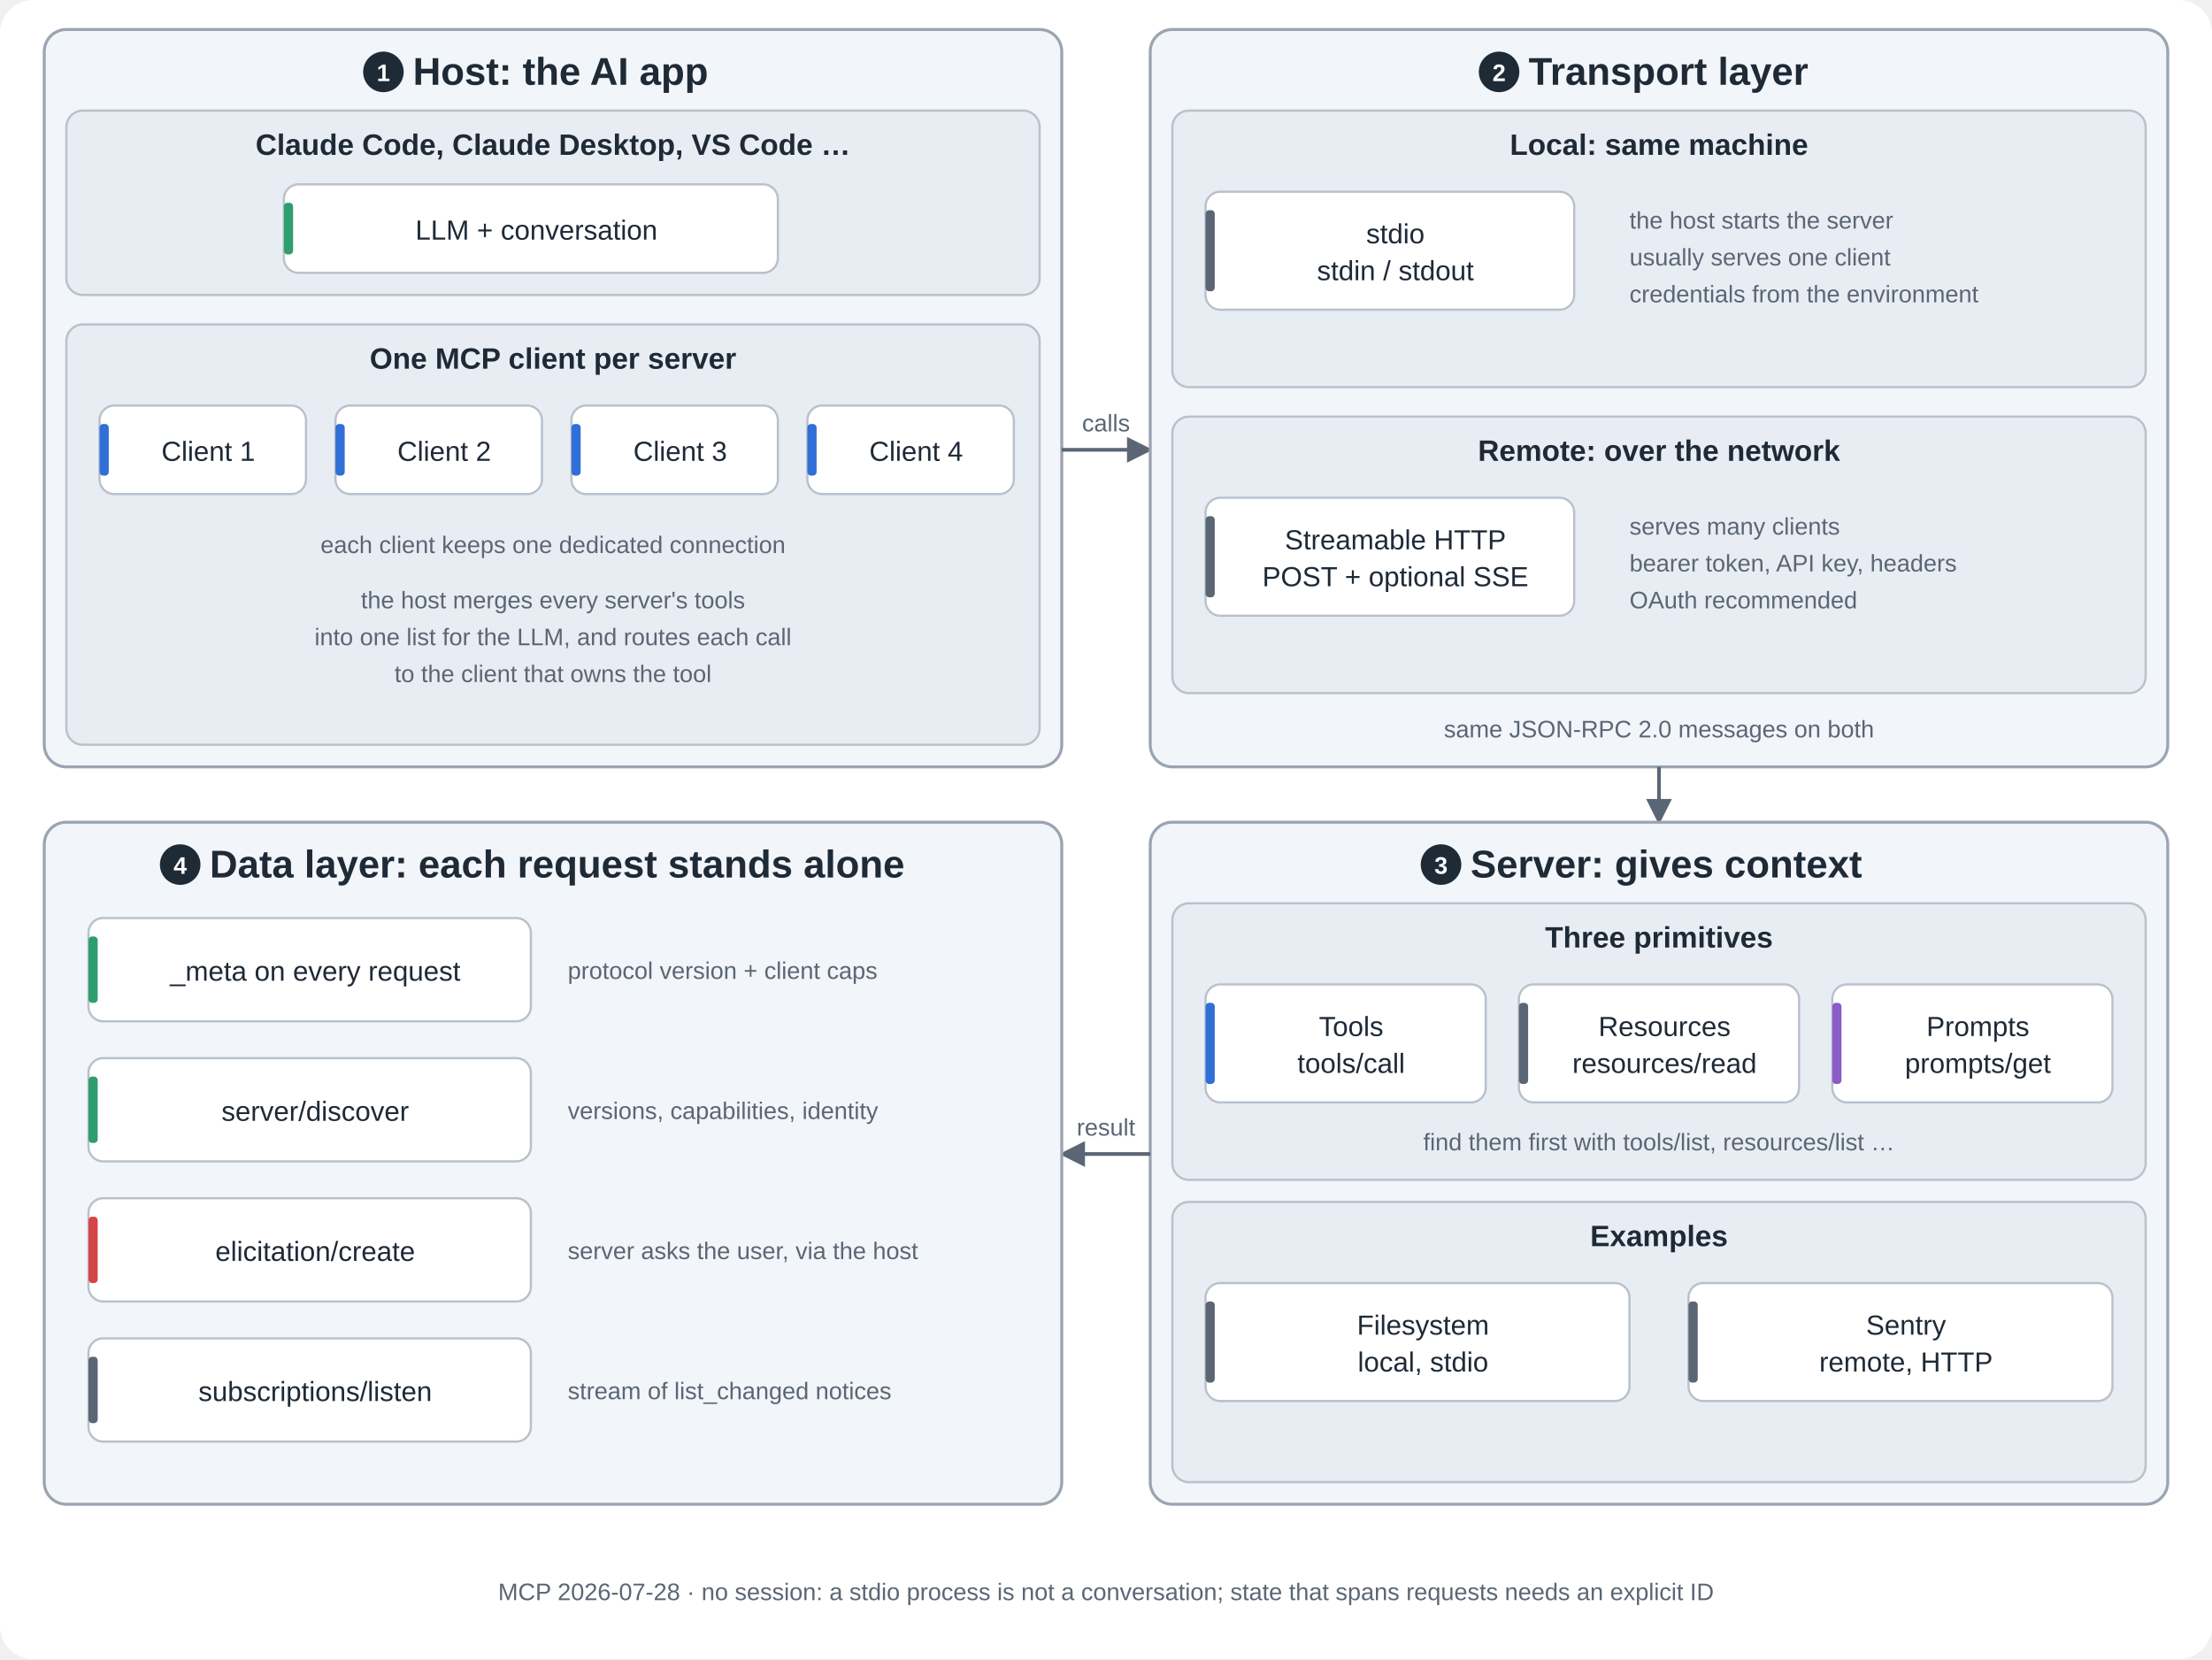
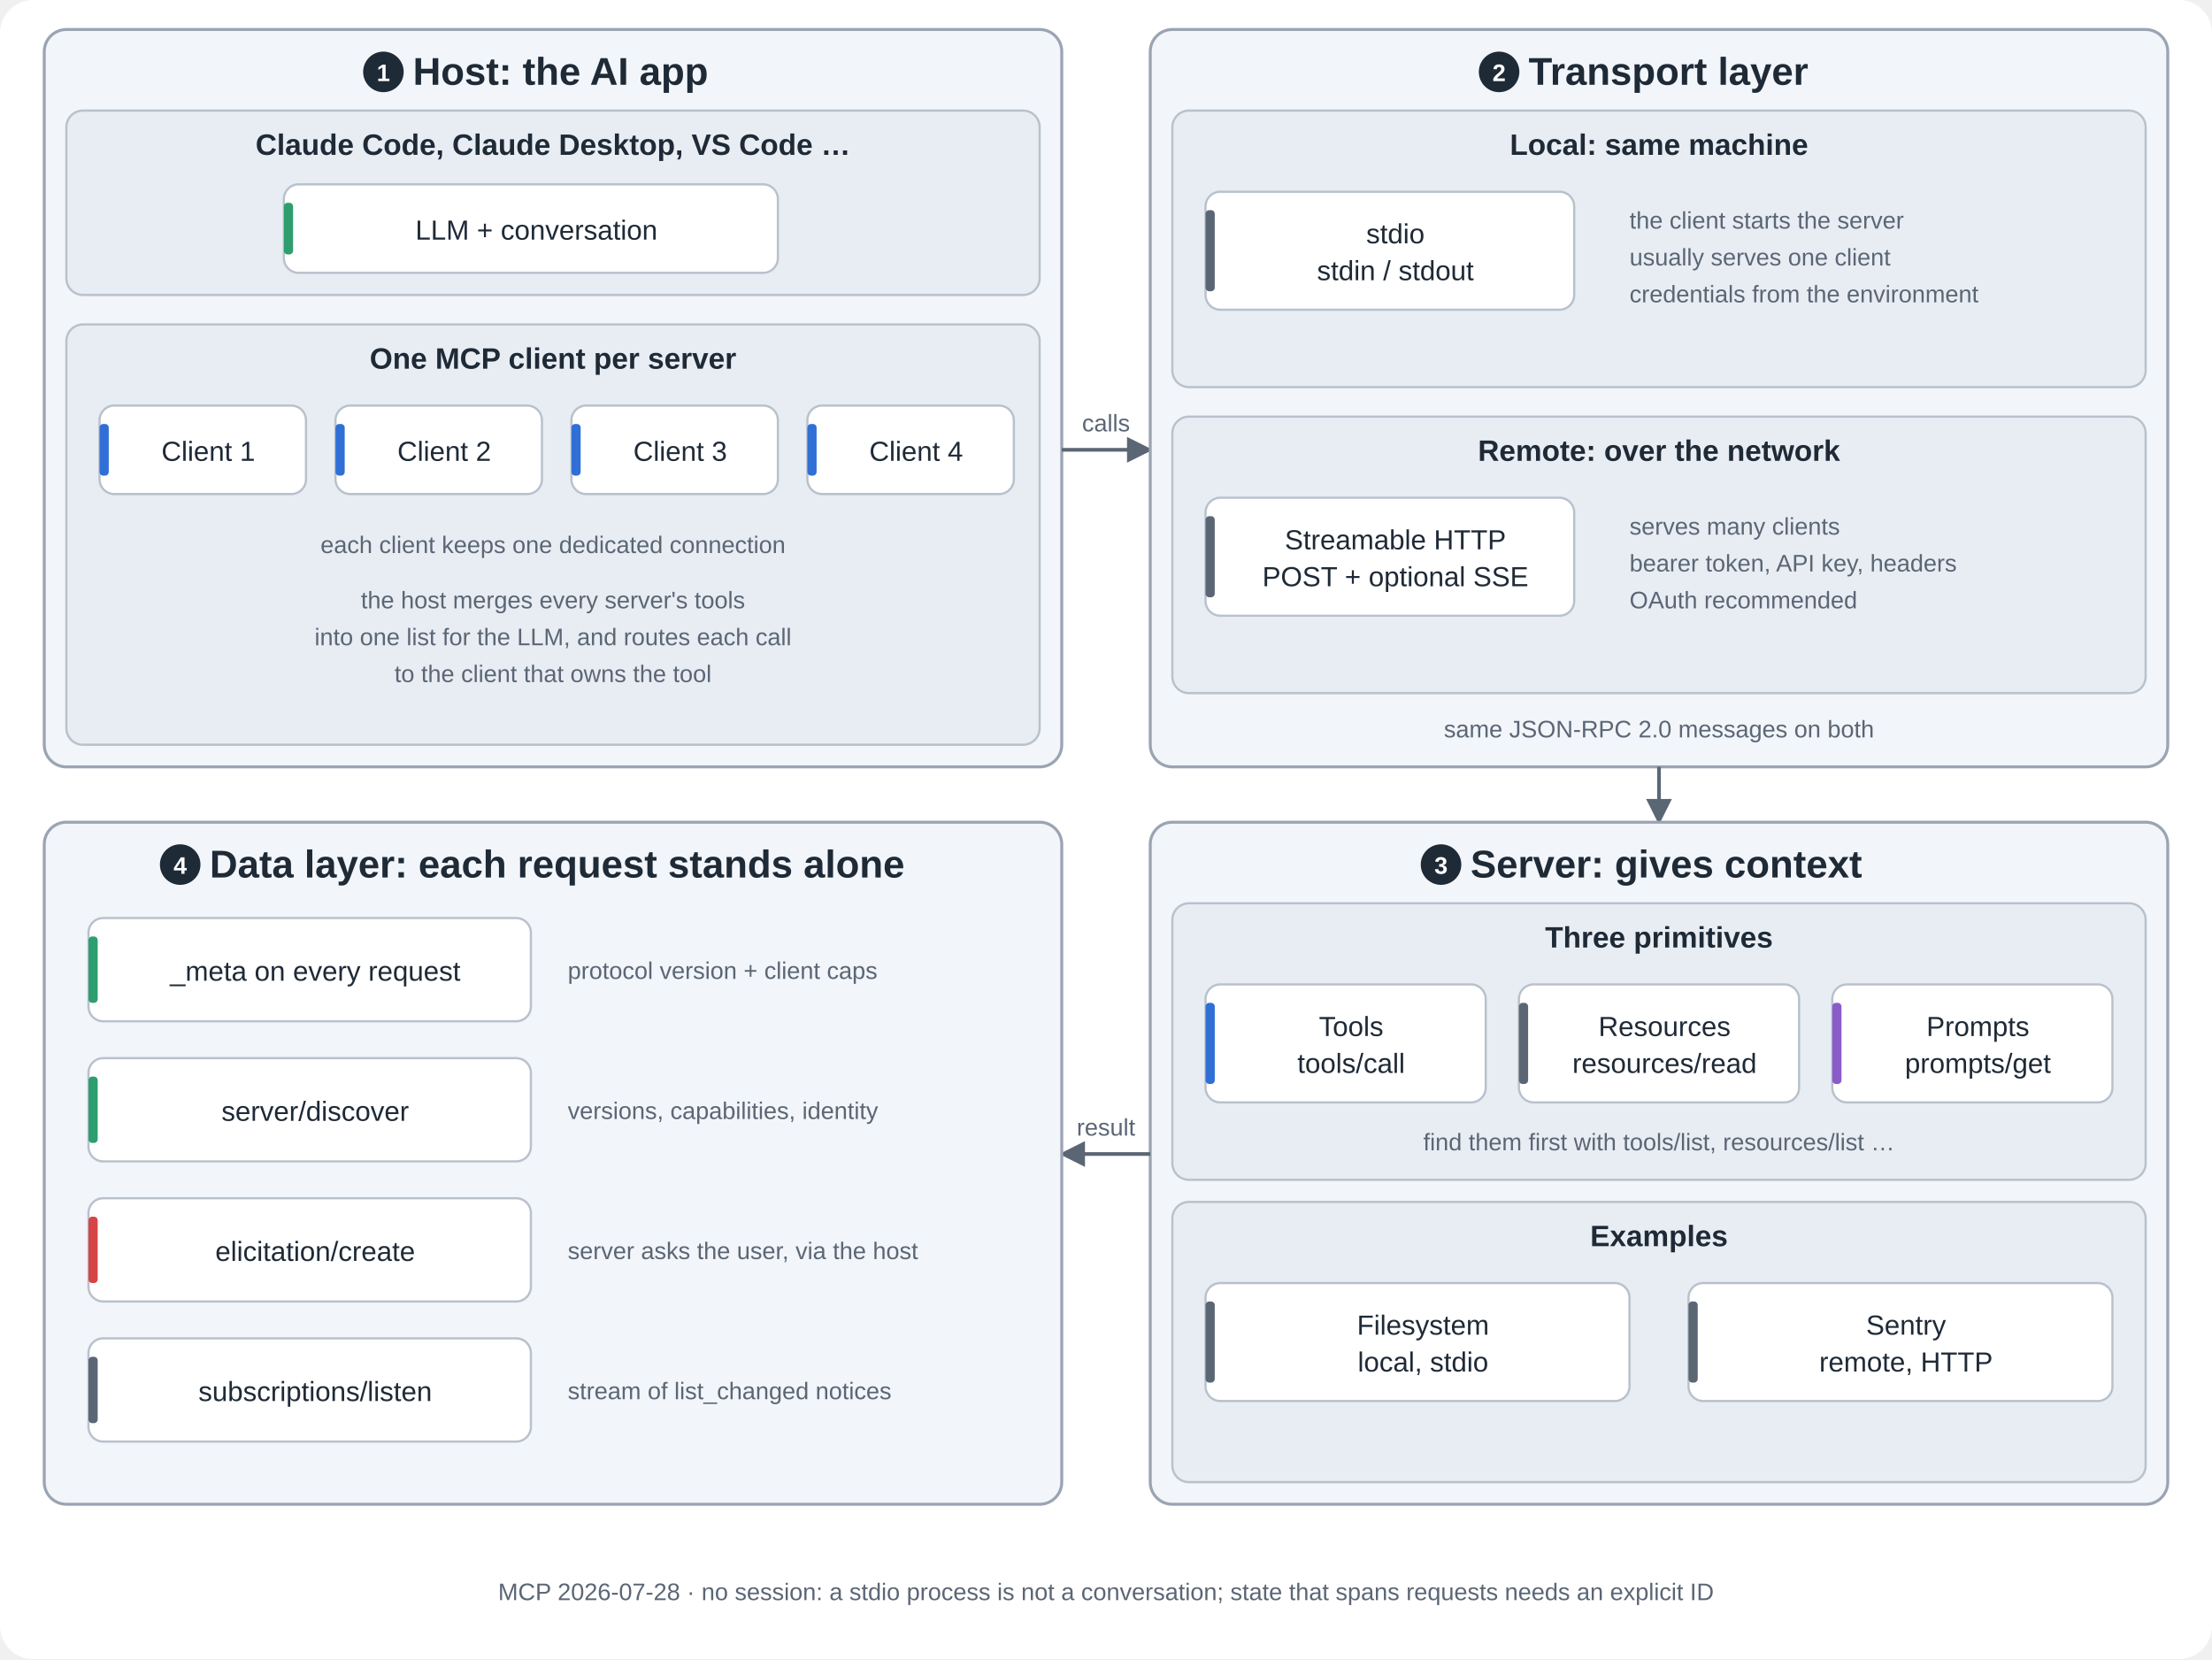
<svg xmlns="http://www.w3.org/2000/svg" viewBox="0 0 1200 900" width="1200" height="900" role="img" aria-labelledby="t d">
  <defs>
    <marker id="arr" viewBox="0 0 10 10" refX="9" refY="5" markerWidth="7" markerHeight="7" orient="auto">
      <path d="M0 0L10 5L0 10z" fill="#5b6675" />
    </marker>
    <marker id="ca" viewBox="0 0 10 10" refX="5" refY="5" markerWidth="6" markerHeight="6" orient="auto">
      <path d="M0 0L10 5L0 10z" fill="#5b6675" />
    </marker>
  </defs>
  <style>
text{font-family:-apple-system,"Helvetica Neue",Arial,"PingFang SC",sans-serif;fill:#1f2a37}
.gt{font-size:21px;font-weight:700}
.st{font-size:16px;font-weight:700}
.ag{font-size:15px}
.q{font-size:14px;fill:#3d4a5c}
.lb{font-size:13px;fill:#5b6675}
.grp{fill:#f2f5f9;stroke:#9aa4b2;stroke-width:1.6}
.sub{fill:#e8edf3;stroke:#b8c1cc;stroke-width:1.2}
.agent{fill:#ffffff;stroke:#b8c1cc;stroke-width:1.2}
.human{fill:#d6e6fb;stroke:#9cbbe6;stroke-width:1.2}
.front{fill:#dcf0e0;stroke:#9ccfa8;stroke-width:1.2}
.flow{stroke:#5b6675;stroke-width:2;fill:none;marker-end:url(#arr)}
.back{stroke-dasharray:7 5}
.cyc{stroke:#5b6675;stroke-width:2;fill:none;marker-end:url(#ca)}
.num{fill:#1f2a37}
.numt{font-size:13px;font-weight:700;fill:#ffffff}
</style>
  <rect width="1200" height="900" rx="18" fill="#ffffff" />
  <rect x="24" y="16" width="552" height="400" rx="12" class="grp" />
  <circle cx="208.0" cy="39" r="11" class="num" />
  <text x="208.0" y="44" class="numt" text-anchor="middle">1</text>
  <text x="224.0" y="46" class="gt" text-anchor="start">Host: the AI app</text>
  <rect x="36" y="60" width="528" height="100" rx="9" class="sub" />
  <text x="300.0" y="84" class="st" text-anchor="middle">Claude Code, Claude Desktop, VS Code …</text>
  <rect x="154" y="100" width="268" height="48" rx="8" class="agent" />
  <rect x="154" y="110" width="5" height="28" rx="2" fill="#2f9e6e" />
  <text x="291.0" y="130.0" class="ag" text-anchor="middle">LLM + conversation</text>
  <rect x="36" y="176" width="528" height="228" rx="9" class="sub" />
  <text x="300.0" y="200" class="st" text-anchor="middle">One MCP client per server</text>
  <rect x="54" y="220" width="112" height="48" rx="8" class="agent" />
  <rect x="54" y="230" width="5" height="28" rx="2" fill="#2f6fd6" />
  <text x="113.0" y="250.0" class="ag" text-anchor="middle">Client 1</text>
  <rect x="182" y="220" width="112" height="48" rx="8" class="agent" />
  <rect x="182" y="230" width="5" height="28" rx="2" fill="#2f6fd6" />
  <text x="241.0" y="250.0" class="ag" text-anchor="middle">Client 2</text>
  <rect x="310" y="220" width="112" height="48" rx="8" class="agent" />
  <rect x="310" y="230" width="5" height="28" rx="2" fill="#2f6fd6" />
  <text x="369.0" y="250.0" class="ag" text-anchor="middle">Client 3</text>
  <rect x="438" y="220" width="112" height="48" rx="8" class="agent" />
  <rect x="438" y="230" width="5" height="28" rx="2" fill="#2f6fd6" />
  <text x="497.0" y="250.0" class="ag" text-anchor="middle">Client 4</text>
  <text x="300.0" y="300" class="lb" text-anchor="middle">each client keeps one dedicated connection</text>
  <text x="300.0" y="330" class="lb" text-anchor="middle">the host merges every server's tools</text>
  <text x="300.0" y="350" class="lb" text-anchor="middle">into one list for the LLM, and routes each call</text>
  <text x="300.0" y="370" class="lb" text-anchor="middle">to the client that owns the tool</text>
  <path d="M576 244H624" class="flow" />
  <text x="600" y="234" class="lb" text-anchor="middle">calls</text>
  <rect x="624" y="16" width="552" height="400" rx="12" class="grp" />
  <circle cx="813.25" cy="39" r="11" class="num" />
  <text x="813.25" y="44" class="numt" text-anchor="middle">2</text>
  <text x="829.25" y="46" class="gt" text-anchor="start">Transport layer</text>
  <rect x="636" y="60" width="528" height="150" rx="9" class="sub" />
  <text x="900.0" y="84" class="st" text-anchor="middle">Local: same machine</text>
  <rect x="654" y="104" width="200" height="64" rx="8" class="agent" />
  <rect x="654" y="114" width="5" height="44" rx="2" fill="#5b6675" />
  <text x="757.0" y="132.0" class="ag" text-anchor="middle">stdio</text>
  <text x="757.0" y="152.0" class="ag" text-anchor="middle">stdin / stdout</text>
-   <text x="884" y="124" class="lb" text-anchor="start">the host starts the server</text>
+   <text x="884" y="124" class="lb" text-anchor="start">the client starts the server</text>
  <text x="884" y="144" class="lb" text-anchor="start">usually serves one client</text>
  <text x="884" y="164" class="lb" text-anchor="start">credentials from the environment</text>
  <rect x="636" y="226" width="528" height="150" rx="9" class="sub" />
  <text x="900.0" y="250" class="st" text-anchor="middle">Remote: over the network</text>
  <rect x="654" y="270" width="200" height="64" rx="8" class="agent" />
  <rect x="654" y="280" width="5" height="44" rx="2" fill="#5b6675" />
  <text x="757.0" y="298.0" class="ag" text-anchor="middle">Streamable HTTP</text>
  <text x="757.0" y="318.0" class="ag" text-anchor="middle">POST + optional SSE</text>
  <text x="884" y="290" class="lb" text-anchor="start">serves many clients</text>
  <text x="884" y="310" class="lb" text-anchor="start">bearer token, API key, headers</text>
  <text x="884" y="330" class="lb" text-anchor="start">OAuth recommended</text>
  <text x="900.0" y="400" class="lb" text-anchor="middle">same JSON-RPC 2.0 messages on both</text>
  <path d="M900.0 416V446" class="flow" />
  <rect x="624" y="446" width="552" height="370" rx="12" class="grp" />
  <circle cx="781.75" cy="469" r="11" class="num" />
  <text x="781.75" y="474" class="numt" text-anchor="middle">3</text>
  <text x="797.75" y="476" class="gt" text-anchor="start">Server: gives context</text>
  <rect x="636" y="490" width="528" height="150" rx="9" class="sub" />
  <text x="900.0" y="514" class="st" text-anchor="middle">Three primitives</text>
  <rect x="654" y="534" width="152" height="64" rx="8" class="agent" />
  <rect x="654" y="544" width="5" height="44" rx="2" fill="#2f6fd6" />
  <text x="733.0" y="562.0" class="ag" text-anchor="middle">Tools</text>
  <text x="733.0" y="582.0" class="ag" text-anchor="middle">tools/call</text>
  <rect x="824" y="534" width="152" height="64" rx="8" class="agent" />
  <rect x="824" y="544" width="5" height="44" rx="2" fill="#5b6675" />
  <text x="903.0" y="562.0" class="ag" text-anchor="middle">Resources</text>
  <text x="903.0" y="582.0" class="ag" text-anchor="middle">resources/read</text>
  <rect x="994" y="534" width="152" height="64" rx="8" class="agent" />
  <rect x="994" y="544" width="5" height="44" rx="2" fill="#8a5cc7" />
  <text x="1073.0" y="562.0" class="ag" text-anchor="middle">Prompts</text>
  <text x="1073.0" y="582.0" class="ag" text-anchor="middle">prompts/get</text>
  <text x="900.0" y="624" class="lb" text-anchor="middle">find them first with tools/list, resources/list …</text>
  <rect x="636" y="652" width="528" height="152" rx="9" class="sub" />
  <text x="900.0" y="676" class="st" text-anchor="middle">Examples</text>
  <rect x="654" y="696" width="230" height="64" rx="8" class="agent" />
  <rect x="654" y="706" width="5" height="44" rx="2" fill="#5b6675" />
  <text x="772.0" y="724.0" class="ag" text-anchor="middle">Filesystem</text>
  <text x="772.0" y="744.0" class="ag" text-anchor="middle">local, stdio</text>
  <rect x="916" y="696" width="230" height="64" rx="8" class="agent" />
  <rect x="916" y="706" width="5" height="44" rx="2" fill="#5b6675" />
  <text x="1034.0" y="724.0" class="ag" text-anchor="middle">Sentry</text>
  <text x="1034.0" y="744.0" class="ag" text-anchor="middle">remote, HTTP</text>
  <path d="M624 626H576" class="flow" />
  <text x="600" y="616" class="lb" text-anchor="middle">result</text>
  <rect x="24" y="446" width="552" height="370" rx="12" class="grp" />
  <circle cx="97.75" cy="469" r="11" class="num" />
  <text x="97.75" y="474" class="numt" text-anchor="middle">4</text>
  <text x="113.75" y="476" class="gt" text-anchor="start">Data layer: each request stands alone</text>
  <rect x="48" y="498" width="240" height="56" rx="8" class="agent" />
  <rect x="48" y="508" width="5" height="36" rx="2" fill="#2f9e6e" />
  <text x="171.0" y="532.0" class="ag" text-anchor="middle">_meta on every request</text>
  <text x="308" y="531" class="lb" text-anchor="start">protocol version + client caps</text>
  <rect x="48" y="574" width="240" height="56" rx="8" class="agent" />
  <rect x="48" y="584" width="5" height="36" rx="2" fill="#2f9e6e" />
  <text x="171.0" y="608.0" class="ag" text-anchor="middle">server/discover</text>
  <text x="308" y="607" class="lb" text-anchor="start">versions, capabilities, identity</text>
  <rect x="48" y="650" width="240" height="56" rx="8" class="agent" />
  <rect x="48" y="660" width="5" height="36" rx="2" fill="#d64545" />
  <text x="171.0" y="684.0" class="ag" text-anchor="middle">elicitation/create</text>
  <text x="308" y="683" class="lb" text-anchor="start">server asks the user, via the host</text>
  <rect x="48" y="726" width="240" height="56" rx="8" class="agent" />
  <rect x="48" y="736" width="5" height="36" rx="2" fill="#5b6675" />
  <text x="171.0" y="760.0" class="ag" text-anchor="middle">subscriptions/listen</text>
  <text x="308" y="759" class="lb" text-anchor="start">stream of list_changed notices</text>
  <text x="600" y="868" class="lb" text-anchor="middle">MCP 2026-07-28 · no session: a stdio process is not a conversation; state that spans requests needs an explicit ID</text>
</svg>
